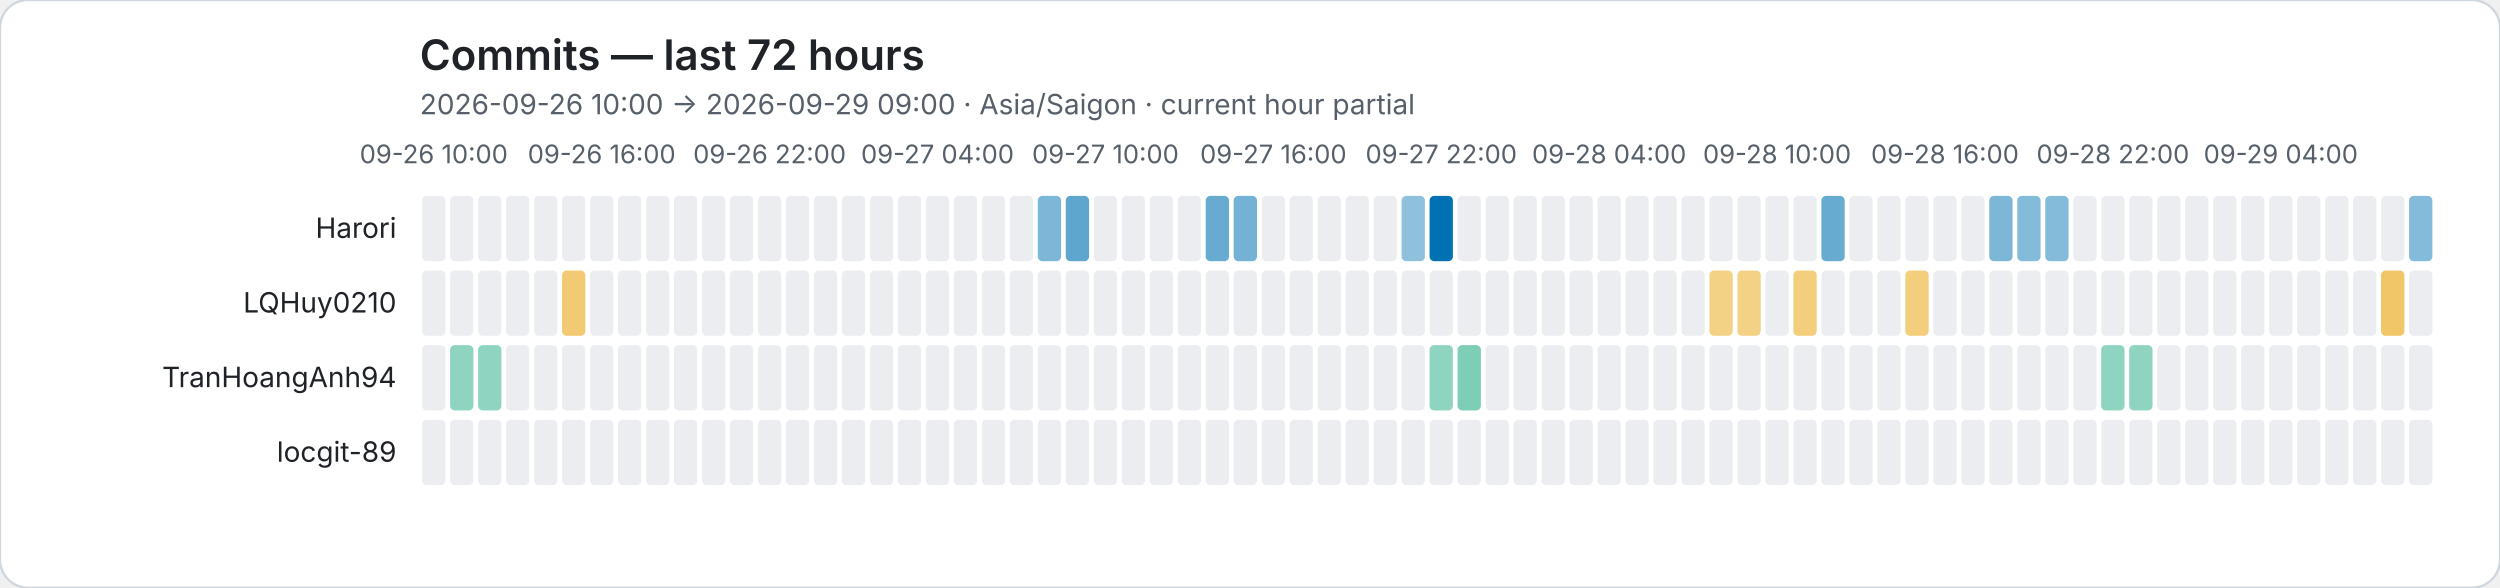
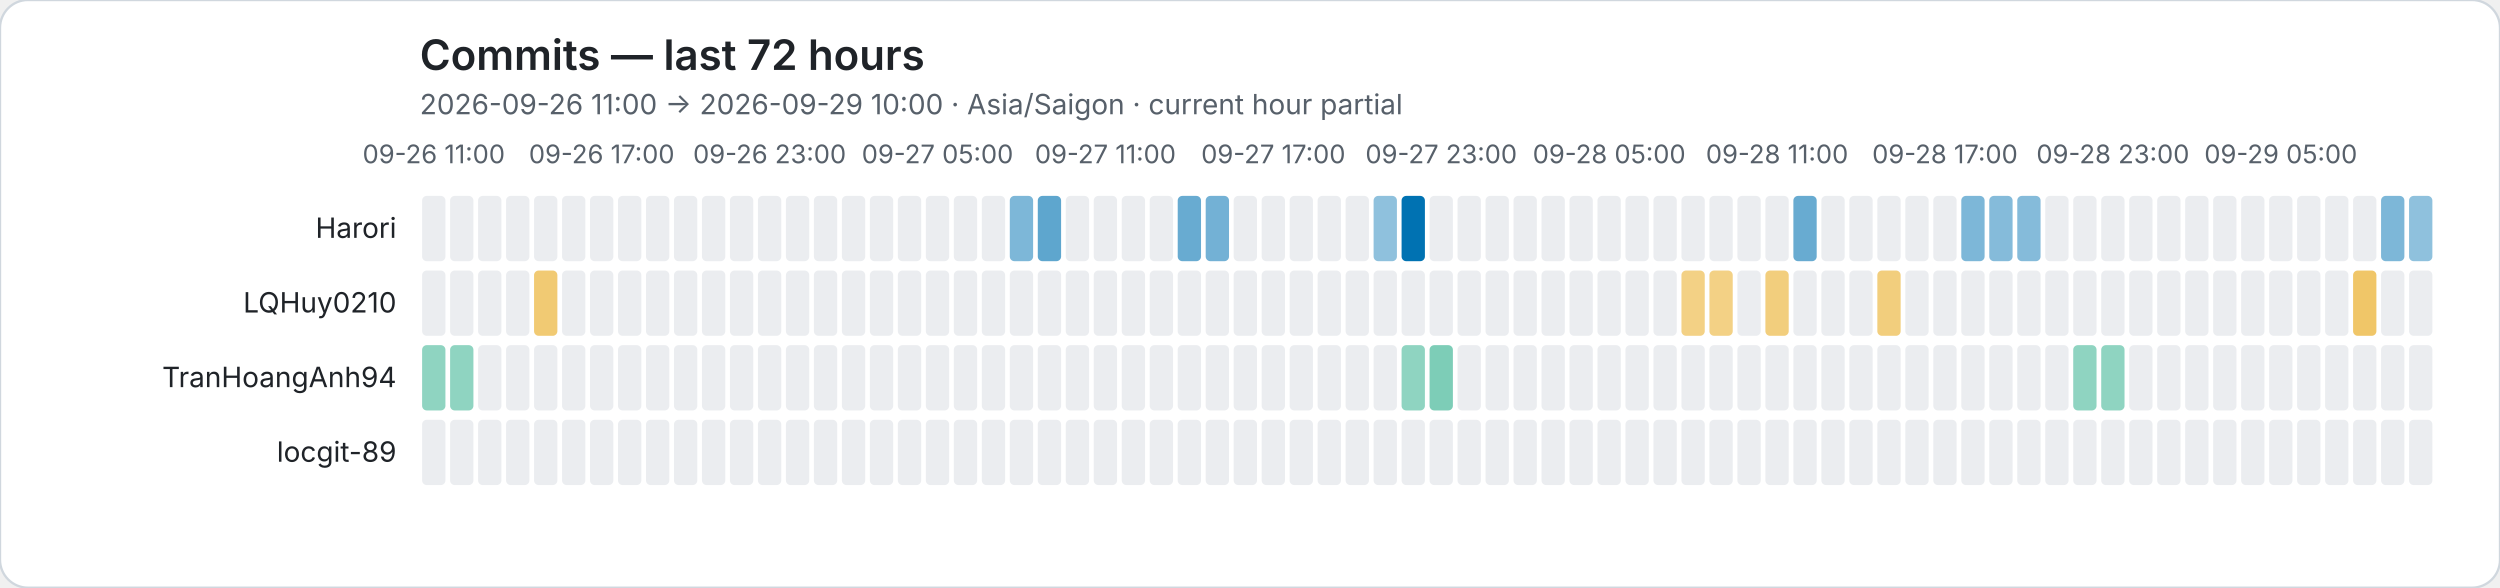
<svg xmlns="http://www.w3.org/2000/svg" role="img" viewBox="0 0 1072 252">
  <rect width="1072" height="252" rx="12" fill="#ffffff" stroke="#d0d7de" />
  <style>text{font-family:system-ui,-apple-system,BlinkMacSystemFont,"Segoe UI",sans-serif}.axis{fill:#57606a;font-size:11px}.heading{fill:#1f2328;font-size:18px;font-weight:600}.subheading{fill:#57606a;font-size:12px}.name{fill:#1f2328;font-size:12px}</style>
  <text class="heading" x="180" y="30">Commits — last 72 hours</text>
-   <text class="subheading" x="180" y="49">2026-09-26 10:00 → 2026-09-29 09:00 · Asia/Saigon · current hour partial</text>
-   <text class="axis" x="186" y="70" text-anchor="middle">09-26 10:00</text>
-   <text class="axis" x="258" y="70" text-anchor="middle">09-26 16:00</text>
-   <text class="axis" x="330" y="70" text-anchor="middle">09-26 22:00</text>
-   <text class="axis" x="402" y="70" text-anchor="middle">09-27 04:00</text>
-   <text class="axis" x="474" y="70" text-anchor="middle">09-27 10:00</text>
-   <text class="axis" x="546" y="70" text-anchor="middle">09-27 16:00</text>
-   <text class="axis" x="618" y="70" text-anchor="middle">09-27 22:00</text>
-   <text class="axis" x="690" y="70" text-anchor="middle">09-28 04:00</text>
-   <text class="axis" x="762" y="70" text-anchor="middle">09-28 10:00</text>
-   <text class="axis" x="834" y="70" text-anchor="middle">09-28 16:00</text>
-   <text class="axis" x="906" y="70" text-anchor="middle">09-28 22:00</text>
-   <text class="axis" x="978" y="70" text-anchor="middle">09-29 04:00</text>
+   <text class="subheading" x="180" y="49">2026-09-26 11:00 → 2026-09-29 10:00 · Asia/Saigon · current hour partial</text>
+   <text class="axis" x="186" y="70" text-anchor="middle">09-26 11:00</text>
+   <text class="axis" x="258" y="70" text-anchor="middle">09-26 17:00</text>
+   <text class="axis" x="330" y="70" text-anchor="middle">09-26 23:00</text>
+   <text class="axis" x="402" y="70" text-anchor="middle">09-27 05:00</text>
+   <text class="axis" x="474" y="70" text-anchor="middle">09-27 11:00</text>
+   <text class="axis" x="546" y="70" text-anchor="middle">09-27 17:00</text>
+   <text class="axis" x="618" y="70" text-anchor="middle">09-27 23:00</text>
+   <text class="axis" x="690" y="70" text-anchor="middle">09-28 05:00</text>
+   <text class="axis" x="762" y="70" text-anchor="middle">09-28 11:00</text>
+   <text class="axis" x="834" y="70" text-anchor="middle">09-28 17:00</text>
+   <text class="axis" x="906" y="70" text-anchor="middle">09-28 23:00</text>
+   <text class="axis" x="978" y="70" text-anchor="middle">09-29 05:00</text>
  <text class="name" x="170" y="102" text-anchor="end">Harori</text>
  <rect data-hour="0" x="181" y="84" width="10" height="28" rx="2" fill="#ebedf0" />
  <rect data-hour="1" x="193" y="84" width="10" height="28" rx="2" fill="#ebedf0" />
  <rect data-hour="2" x="205" y="84" width="10" height="28" rx="2" fill="#ebedf0" />
  <rect data-hour="3" x="217" y="84" width="10" height="28" rx="2" fill="#ebedf0" />
  <rect data-hour="4" x="229" y="84" width="10" height="28" rx="2" fill="#ebedf0" />
  <rect data-hour="5" x="241" y="84" width="10" height="28" rx="2" fill="#ebedf0" />
  <rect data-hour="6" x="253" y="84" width="10" height="28" rx="2" fill="#ebedf0" />
  <rect data-hour="7" x="265" y="84" width="10" height="28" rx="2" fill="#ebedf0" />
  <rect data-hour="8" x="277" y="84" width="10" height="28" rx="2" fill="#ebedf0" />
  <rect data-hour="9" x="289" y="84" width="10" height="28" rx="2" fill="#ebedf0" />
  <rect data-hour="10" x="301" y="84" width="10" height="28" rx="2" fill="#ebedf0" />
  <rect data-hour="11" x="313" y="84" width="10" height="28" rx="2" fill="#ebedf0" />
  <rect data-hour="12" x="325" y="84" width="10" height="28" rx="2" fill="#ebedf0" />
  <rect data-hour="13" x="337" y="84" width="10" height="28" rx="2" fill="#ebedf0" />
  <rect data-hour="14" x="349" y="84" width="10" height="28" rx="2" fill="#ebedf0" />
  <rect data-hour="15" x="361" y="84" width="10" height="28" rx="2" fill="#ebedf0" />
  <rect data-hour="16" x="373" y="84" width="10" height="28" rx="2" fill="#ebedf0" />
  <rect data-hour="17" x="385" y="84" width="10" height="28" rx="2" fill="#ebedf0" />
  <rect data-hour="18" x="397" y="84" width="10" height="28" rx="2" fill="#ebedf0" />
  <rect data-hour="19" x="409" y="84" width="10" height="28" rx="2" fill="#ebedf0" />
  <rect data-hour="20" x="421" y="84" width="10" height="28" rx="2" fill="#ebedf0" />
-   <rect data-hour="21" x="433" y="84" width="10" height="28" rx="2" fill="#ebedf0" />
-   <rect data-hour="22" x="445" y="84" width="10" height="28" rx="2" fill="rgba(0, 114, 178, 0.51)" />
-   <rect data-hour="23" x="457" y="84" width="10" height="28" rx="2" fill="rgba(0, 114, 178, 0.63)" />
+   <rect data-hour="21" x="433" y="84" width="10" height="28" rx="2" fill="rgba(0, 114, 178, 0.51)" />
+   <rect data-hour="22" x="445" y="84" width="10" height="28" rx="2" fill="rgba(0, 114, 178, 0.63)" />
+   <rect data-hour="23" x="457" y="84" width="10" height="28" rx="2" fill="#ebedf0" />
  <rect data-hour="24" x="469" y="84" width="10" height="28" rx="2" fill="#ebedf0" />
  <rect data-hour="25" x="481" y="84" width="10" height="28" rx="2" fill="#ebedf0" />
  <rect data-hour="26" x="493" y="84" width="10" height="28" rx="2" fill="#ebedf0" />
-   <rect data-hour="27" x="505" y="84" width="10" height="28" rx="2" fill="#ebedf0" />
-   <rect data-hour="28" x="517" y="84" width="10" height="28" rx="2" fill="rgba(0, 114, 178, 0.59)" />
-   <rect data-hour="29" x="529" y="84" width="10" height="28" rx="2" fill="rgba(0, 114, 178, 0.55)" />
+   <rect data-hour="27" x="505" y="84" width="10" height="28" rx="2" fill="rgba(0, 114, 178, 0.59)" />
+   <rect data-hour="28" x="517" y="84" width="10" height="28" rx="2" fill="rgba(0, 114, 178, 0.55)" />
+   <rect data-hour="29" x="529" y="84" width="10" height="28" rx="2" fill="#ebedf0" />
  <rect data-hour="30" x="541" y="84" width="10" height="28" rx="2" fill="#ebedf0" />
  <rect data-hour="31" x="553" y="84" width="10" height="28" rx="2" fill="#ebedf0" />
  <rect data-hour="32" x="565" y="84" width="10" height="28" rx="2" fill="#ebedf0" />
  <rect data-hour="33" x="577" y="84" width="10" height="28" rx="2" fill="#ebedf0" />
-   <rect data-hour="34" x="589" y="84" width="10" height="28" rx="2" fill="#ebedf0" />
-   <rect data-hour="35" x="601" y="84" width="10" height="28" rx="2" fill="rgba(0, 114, 178, 0.44)" />
-   <rect data-hour="36" x="613" y="84" width="10" height="28" rx="2" fill="rgba(0, 114, 178, 1.00)" />
+   <rect data-hour="34" x="589" y="84" width="10" height="28" rx="2" fill="rgba(0, 114, 178, 0.44)" />
+   <rect data-hour="35" x="601" y="84" width="10" height="28" rx="2" fill="rgba(0, 114, 178, 1.00)" />
+   <rect data-hour="36" x="613" y="84" width="10" height="28" rx="2" fill="#ebedf0" />
  <rect data-hour="37" x="625" y="84" width="10" height="28" rx="2" fill="#ebedf0" />
  <rect data-hour="38" x="637" y="84" width="10" height="28" rx="2" fill="#ebedf0" />
  <rect data-hour="39" x="649" y="84" width="10" height="28" rx="2" fill="#ebedf0" />
  <rect data-hour="40" x="661" y="84" width="10" height="28" rx="2" fill="#ebedf0" />
  <rect data-hour="41" x="673" y="84" width="10" height="28" rx="2" fill="#ebedf0" />
  <rect data-hour="42" x="685" y="84" width="10" height="28" rx="2" fill="#ebedf0" />
  <rect data-hour="43" x="697" y="84" width="10" height="28" rx="2" fill="#ebedf0" />
  <rect data-hour="44" x="709" y="84" width="10" height="28" rx="2" fill="#ebedf0" />
  <rect data-hour="45" x="721" y="84" width="10" height="28" rx="2" fill="#ebedf0" />
  <rect data-hour="46" x="733" y="84" width="10" height="28" rx="2" fill="#ebedf0" />
  <rect data-hour="47" x="745" y="84" width="10" height="28" rx="2" fill="#ebedf0" />
  <rect data-hour="48" x="757" y="84" width="10" height="28" rx="2" fill="#ebedf0" />
-   <rect data-hour="49" x="769" y="84" width="10" height="28" rx="2" fill="#ebedf0" />
-   <rect data-hour="50" x="781" y="84" width="10" height="28" rx="2" fill="rgba(0, 114, 178, 0.59)" />
+   <rect data-hour="49" x="769" y="84" width="10" height="28" rx="2" fill="rgba(0, 114, 178, 0.59)" />
+   <rect data-hour="50" x="781" y="84" width="10" height="28" rx="2" fill="#ebedf0" />
  <rect data-hour="51" x="793" y="84" width="10" height="28" rx="2" fill="#ebedf0" />
  <rect data-hour="52" x="805" y="84" width="10" height="28" rx="2" fill="#ebedf0" />
  <rect data-hour="53" x="817" y="84" width="10" height="28" rx="2" fill="#ebedf0" />
  <rect data-hour="54" x="829" y="84" width="10" height="28" rx="2" fill="#ebedf0" />
-   <rect data-hour="55" x="841" y="84" width="10" height="28" rx="2" fill="#ebedf0" />
-   <rect data-hour="56" x="853" y="84" width="10" height="28" rx="2" fill="rgba(0, 114, 178, 0.51)" />
+   <rect data-hour="55" x="841" y="84" width="10" height="28" rx="2" fill="rgba(0, 114, 178, 0.51)" />
+   <rect data-hour="56" x="853" y="84" width="10" height="28" rx="2" fill="rgba(0, 114, 178, 0.48)" />
  <rect data-hour="57" x="865" y="84" width="10" height="28" rx="2" fill="rgba(0, 114, 178, 0.48)" />
-   <rect data-hour="58" x="877" y="84" width="10" height="28" rx="2" fill="rgba(0, 114, 178, 0.48)" />
+   <rect data-hour="58" x="877" y="84" width="10" height="28" rx="2" fill="#ebedf0" />
  <rect data-hour="59" x="889" y="84" width="10" height="28" rx="2" fill="#ebedf0" />
  <rect data-hour="60" x="901" y="84" width="10" height="28" rx="2" fill="#ebedf0" />
  <rect data-hour="61" x="913" y="84" width="10" height="28" rx="2" fill="#ebedf0" />
  <rect data-hour="62" x="925" y="84" width="10" height="28" rx="2" fill="#ebedf0" />
  <rect data-hour="63" x="937" y="84" width="10" height="28" rx="2" fill="#ebedf0" />
  <rect data-hour="64" x="949" y="84" width="10" height="28" rx="2" fill="#ebedf0" />
  <rect data-hour="65" x="961" y="84" width="10" height="28" rx="2" fill="#ebedf0" />
  <rect data-hour="66" x="973" y="84" width="10" height="28" rx="2" fill="#ebedf0" />
  <rect data-hour="67" x="985" y="84" width="10" height="28" rx="2" fill="#ebedf0" />
  <rect data-hour="68" x="997" y="84" width="10" height="28" rx="2" fill="#ebedf0" />
  <rect data-hour="69" x="1009" y="84" width="10" height="28" rx="2" fill="#ebedf0" />
-   <rect data-hour="70" x="1021" y="84" width="10" height="28" rx="2" fill="#ebedf0" />
-   <rect data-hour="71" x="1033" y="84" width="10" height="28" rx="2" fill="rgba(0, 114, 178, 0.48)" />
+   <rect data-hour="70" x="1021" y="84" width="10" height="28" rx="2" fill="rgba(0, 114, 178, 0.51)" />
+   <rect data-hour="71" x="1033" y="84" width="10" height="28" rx="2" fill="rgba(0, 114, 178, 0.44)" />
  <text class="name" x="170" y="134" text-anchor="end">LQHuy0210</text>
  <rect data-hour="0" x="181" y="116" width="10" height="28" rx="2" fill="#ebedf0" />
  <rect data-hour="1" x="193" y="116" width="10" height="28" rx="2" fill="#ebedf0" />
  <rect data-hour="2" x="205" y="116" width="10" height="28" rx="2" fill="#ebedf0" />
  <rect data-hour="3" x="217" y="116" width="10" height="28" rx="2" fill="#ebedf0" />
-   <rect data-hour="4" x="229" y="116" width="10" height="28" rx="2" fill="#ebedf0" />
-   <rect data-hour="5" x="241" y="116" width="10" height="28" rx="2" fill="rgba(230, 159, 0, 0.55)" />
+   <rect data-hour="4" x="229" y="116" width="10" height="28" rx="2" fill="rgba(230, 159, 0, 0.55)" />
+   <rect data-hour="5" x="241" y="116" width="10" height="28" rx="2" fill="#ebedf0" />
  <rect data-hour="6" x="253" y="116" width="10" height="28" rx="2" fill="#ebedf0" />
  <rect data-hour="7" x="265" y="116" width="10" height="28" rx="2" fill="#ebedf0" />
  <rect data-hour="8" x="277" y="116" width="10" height="28" rx="2" fill="#ebedf0" />
  <rect data-hour="9" x="289" y="116" width="10" height="28" rx="2" fill="#ebedf0" />
  <rect data-hour="10" x="301" y="116" width="10" height="28" rx="2" fill="#ebedf0" />
  <rect data-hour="11" x="313" y="116" width="10" height="28" rx="2" fill="#ebedf0" />
  <rect data-hour="12" x="325" y="116" width="10" height="28" rx="2" fill="#ebedf0" />
  <rect data-hour="13" x="337" y="116" width="10" height="28" rx="2" fill="#ebedf0" />
  <rect data-hour="14" x="349" y="116" width="10" height="28" rx="2" fill="#ebedf0" />
  <rect data-hour="15" x="361" y="116" width="10" height="28" rx="2" fill="#ebedf0" />
  <rect data-hour="16" x="373" y="116" width="10" height="28" rx="2" fill="#ebedf0" />
  <rect data-hour="17" x="385" y="116" width="10" height="28" rx="2" fill="#ebedf0" />
  <rect data-hour="18" x="397" y="116" width="10" height="28" rx="2" fill="#ebedf0" />
  <rect data-hour="19" x="409" y="116" width="10" height="28" rx="2" fill="#ebedf0" />
  <rect data-hour="20" x="421" y="116" width="10" height="28" rx="2" fill="#ebedf0" />
  <rect data-hour="21" x="433" y="116" width="10" height="28" rx="2" fill="#ebedf0" />
  <rect data-hour="22" x="445" y="116" width="10" height="28" rx="2" fill="#ebedf0" />
  <rect data-hour="23" x="457" y="116" width="10" height="28" rx="2" fill="#ebedf0" />
  <rect data-hour="24" x="469" y="116" width="10" height="28" rx="2" fill="#ebedf0" />
  <rect data-hour="25" x="481" y="116" width="10" height="28" rx="2" fill="#ebedf0" />
  <rect data-hour="26" x="493" y="116" width="10" height="28" rx="2" fill="#ebedf0" />
  <rect data-hour="27" x="505" y="116" width="10" height="28" rx="2" fill="#ebedf0" />
  <rect data-hour="28" x="517" y="116" width="10" height="28" rx="2" fill="#ebedf0" />
  <rect data-hour="29" x="529" y="116" width="10" height="28" rx="2" fill="#ebedf0" />
  <rect data-hour="30" x="541" y="116" width="10" height="28" rx="2" fill="#ebedf0" />
  <rect data-hour="31" x="553" y="116" width="10" height="28" rx="2" fill="#ebedf0" />
  <rect data-hour="32" x="565" y="116" width="10" height="28" rx="2" fill="#ebedf0" />
  <rect data-hour="33" x="577" y="116" width="10" height="28" rx="2" fill="#ebedf0" />
  <rect data-hour="34" x="589" y="116" width="10" height="28" rx="2" fill="#ebedf0" />
  <rect data-hour="35" x="601" y="116" width="10" height="28" rx="2" fill="#ebedf0" />
  <rect data-hour="36" x="613" y="116" width="10" height="28" rx="2" fill="#ebedf0" />
  <rect data-hour="37" x="625" y="116" width="10" height="28" rx="2" fill="#ebedf0" />
  <rect data-hour="38" x="637" y="116" width="10" height="28" rx="2" fill="#ebedf0" />
  <rect data-hour="39" x="649" y="116" width="10" height="28" rx="2" fill="#ebedf0" />
  <rect data-hour="40" x="661" y="116" width="10" height="28" rx="2" fill="#ebedf0" />
  <rect data-hour="41" x="673" y="116" width="10" height="28" rx="2" fill="#ebedf0" />
  <rect data-hour="42" x="685" y="116" width="10" height="28" rx="2" fill="#ebedf0" />
  <rect data-hour="43" x="697" y="116" width="10" height="28" rx="2" fill="#ebedf0" />
  <rect data-hour="44" x="709" y="116" width="10" height="28" rx="2" fill="#ebedf0" />
-   <rect data-hour="45" x="721" y="116" width="10" height="28" rx="2" fill="#ebedf0" />
+   <rect data-hour="45" x="721" y="116" width="10" height="28" rx="2" fill="rgba(230, 159, 0, 0.48)" />
  <rect data-hour="46" x="733" y="116" width="10" height="28" rx="2" fill="rgba(230, 159, 0, 0.48)" />
-   <rect data-hour="47" x="745" y="116" width="10" height="28" rx="2" fill="rgba(230, 159, 0, 0.48)" />
-   <rect data-hour="48" x="757" y="116" width="10" height="28" rx="2" fill="#ebedf0" />
-   <rect data-hour="49" x="769" y="116" width="10" height="28" rx="2" fill="rgba(230, 159, 0, 0.51)" />
+   <rect data-hour="47" x="745" y="116" width="10" height="28" rx="2" fill="#ebedf0" />
+   <rect data-hour="48" x="757" y="116" width="10" height="28" rx="2" fill="rgba(230, 159, 0, 0.51)" />
+   <rect data-hour="49" x="769" y="116" width="10" height="28" rx="2" fill="#ebedf0" />
  <rect data-hour="50" x="781" y="116" width="10" height="28" rx="2" fill="#ebedf0" />
  <rect data-hour="51" x="793" y="116" width="10" height="28" rx="2" fill="#ebedf0" />
-   <rect data-hour="52" x="805" y="116" width="10" height="28" rx="2" fill="#ebedf0" />
-   <rect data-hour="53" x="817" y="116" width="10" height="28" rx="2" fill="rgba(230, 159, 0, 0.51)" />
+   <rect data-hour="52" x="805" y="116" width="10" height="28" rx="2" fill="rgba(230, 159, 0, 0.51)" />
+   <rect data-hour="53" x="817" y="116" width="10" height="28" rx="2" fill="#ebedf0" />
  <rect data-hour="54" x="829" y="116" width="10" height="28" rx="2" fill="#ebedf0" />
  <rect data-hour="55" x="841" y="116" width="10" height="28" rx="2" fill="#ebedf0" />
  <rect data-hour="56" x="853" y="116" width="10" height="28" rx="2" fill="#ebedf0" />
  <rect data-hour="57" x="865" y="116" width="10" height="28" rx="2" fill="#ebedf0" />
  <rect data-hour="58" x="877" y="116" width="10" height="28" rx="2" fill="#ebedf0" />
  <rect data-hour="59" x="889" y="116" width="10" height="28" rx="2" fill="#ebedf0" />
  <rect data-hour="60" x="901" y="116" width="10" height="28" rx="2" fill="#ebedf0" />
  <rect data-hour="61" x="913" y="116" width="10" height="28" rx="2" fill="#ebedf0" />
  <rect data-hour="62" x="925" y="116" width="10" height="28" rx="2" fill="#ebedf0" />
  <rect data-hour="63" x="937" y="116" width="10" height="28" rx="2" fill="#ebedf0" />
  <rect data-hour="64" x="949" y="116" width="10" height="28" rx="2" fill="#ebedf0" />
  <rect data-hour="65" x="961" y="116" width="10" height="28" rx="2" fill="#ebedf0" />
  <rect data-hour="66" x="973" y="116" width="10" height="28" rx="2" fill="#ebedf0" />
  <rect data-hour="67" x="985" y="116" width="10" height="28" rx="2" fill="#ebedf0" />
  <rect data-hour="68" x="997" y="116" width="10" height="28" rx="2" fill="#ebedf0" />
-   <rect data-hour="69" x="1009" y="116" width="10" height="28" rx="2" fill="#ebedf0" />
-   <rect data-hour="70" x="1021" y="116" width="10" height="28" rx="2" fill="rgba(230, 159, 0, 0.59)" />
+   <rect data-hour="69" x="1009" y="116" width="10" height="28" rx="2" fill="rgba(230, 159, 0, 0.59)" />
+   <rect data-hour="70" x="1021" y="116" width="10" height="28" rx="2" fill="#ebedf0" />
  <rect data-hour="71" x="1033" y="116" width="10" height="28" rx="2" fill="#ebedf0" />
  <text class="name" x="170" y="166" text-anchor="end">TranHoangAnh94</text>
-   <rect data-hour="0" x="181" y="148" width="10" height="28" rx="2" fill="#ebedf0" />
+   <rect data-hour="0" x="181" y="148" width="10" height="28" rx="2" fill="rgba(0, 158, 115, 0.44)" />
  <rect data-hour="1" x="193" y="148" width="10" height="28" rx="2" fill="rgba(0, 158, 115, 0.44)" />
-   <rect data-hour="2" x="205" y="148" width="10" height="28" rx="2" fill="rgba(0, 158, 115, 0.44)" />
+   <rect data-hour="2" x="205" y="148" width="10" height="28" rx="2" fill="#ebedf0" />
  <rect data-hour="3" x="217" y="148" width="10" height="28" rx="2" fill="#ebedf0" />
  <rect data-hour="4" x="229" y="148" width="10" height="28" rx="2" fill="#ebedf0" />
  <rect data-hour="5" x="241" y="148" width="10" height="28" rx="2" fill="#ebedf0" />
  <rect data-hour="6" x="253" y="148" width="10" height="28" rx="2" fill="#ebedf0" />
  <rect data-hour="7" x="265" y="148" width="10" height="28" rx="2" fill="#ebedf0" />
  <rect data-hour="8" x="277" y="148" width="10" height="28" rx="2" fill="#ebedf0" />
  <rect data-hour="9" x="289" y="148" width="10" height="28" rx="2" fill="#ebedf0" />
  <rect data-hour="10" x="301" y="148" width="10" height="28" rx="2" fill="#ebedf0" />
  <rect data-hour="11" x="313" y="148" width="10" height="28" rx="2" fill="#ebedf0" />
  <rect data-hour="12" x="325" y="148" width="10" height="28" rx="2" fill="#ebedf0" />
  <rect data-hour="13" x="337" y="148" width="10" height="28" rx="2" fill="#ebedf0" />
  <rect data-hour="14" x="349" y="148" width="10" height="28" rx="2" fill="#ebedf0" />
  <rect data-hour="15" x="361" y="148" width="10" height="28" rx="2" fill="#ebedf0" />
  <rect data-hour="16" x="373" y="148" width="10" height="28" rx="2" fill="#ebedf0" />
  <rect data-hour="17" x="385" y="148" width="10" height="28" rx="2" fill="#ebedf0" />
  <rect data-hour="18" x="397" y="148" width="10" height="28" rx="2" fill="#ebedf0" />
  <rect data-hour="19" x="409" y="148" width="10" height="28" rx="2" fill="#ebedf0" />
  <rect data-hour="20" x="421" y="148" width="10" height="28" rx="2" fill="#ebedf0" />
  <rect data-hour="21" x="433" y="148" width="10" height="28" rx="2" fill="#ebedf0" />
  <rect data-hour="22" x="445" y="148" width="10" height="28" rx="2" fill="#ebedf0" />
  <rect data-hour="23" x="457" y="148" width="10" height="28" rx="2" fill="#ebedf0" />
  <rect data-hour="24" x="469" y="148" width="10" height="28" rx="2" fill="#ebedf0" />
  <rect data-hour="25" x="481" y="148" width="10" height="28" rx="2" fill="#ebedf0" />
  <rect data-hour="26" x="493" y="148" width="10" height="28" rx="2" fill="#ebedf0" />
  <rect data-hour="27" x="505" y="148" width="10" height="28" rx="2" fill="#ebedf0" />
  <rect data-hour="28" x="517" y="148" width="10" height="28" rx="2" fill="#ebedf0" />
  <rect data-hour="29" x="529" y="148" width="10" height="28" rx="2" fill="#ebedf0" />
  <rect data-hour="30" x="541" y="148" width="10" height="28" rx="2" fill="#ebedf0" />
  <rect data-hour="31" x="553" y="148" width="10" height="28" rx="2" fill="#ebedf0" />
  <rect data-hour="32" x="565" y="148" width="10" height="28" rx="2" fill="#ebedf0" />
  <rect data-hour="33" x="577" y="148" width="10" height="28" rx="2" fill="#ebedf0" />
  <rect data-hour="34" x="589" y="148" width="10" height="28" rx="2" fill="#ebedf0" />
-   <rect data-hour="35" x="601" y="148" width="10" height="28" rx="2" fill="#ebedf0" />
-   <rect data-hour="36" x="613" y="148" width="10" height="28" rx="2" fill="rgba(0, 158, 115, 0.44)" />
-   <rect data-hour="37" x="625" y="148" width="10" height="28" rx="2" fill="rgba(0, 158, 115, 0.51)" />
+   <rect data-hour="35" x="601" y="148" width="10" height="28" rx="2" fill="rgba(0, 158, 115, 0.44)" />
+   <rect data-hour="36" x="613" y="148" width="10" height="28" rx="2" fill="rgba(0, 158, 115, 0.51)" />
+   <rect data-hour="37" x="625" y="148" width="10" height="28" rx="2" fill="#ebedf0" />
  <rect data-hour="38" x="637" y="148" width="10" height="28" rx="2" fill="#ebedf0" />
  <rect data-hour="39" x="649" y="148" width="10" height="28" rx="2" fill="#ebedf0" />
  <rect data-hour="40" x="661" y="148" width="10" height="28" rx="2" fill="#ebedf0" />
  <rect data-hour="41" x="673" y="148" width="10" height="28" rx="2" fill="#ebedf0" />
  <rect data-hour="42" x="685" y="148" width="10" height="28" rx="2" fill="#ebedf0" />
  <rect data-hour="43" x="697" y="148" width="10" height="28" rx="2" fill="#ebedf0" />
  <rect data-hour="44" x="709" y="148" width="10" height="28" rx="2" fill="#ebedf0" />
  <rect data-hour="45" x="721" y="148" width="10" height="28" rx="2" fill="#ebedf0" />
  <rect data-hour="46" x="733" y="148" width="10" height="28" rx="2" fill="#ebedf0" />
  <rect data-hour="47" x="745" y="148" width="10" height="28" rx="2" fill="#ebedf0" />
  <rect data-hour="48" x="757" y="148" width="10" height="28" rx="2" fill="#ebedf0" />
  <rect data-hour="49" x="769" y="148" width="10" height="28" rx="2" fill="#ebedf0" />
  <rect data-hour="50" x="781" y="148" width="10" height="28" rx="2" fill="#ebedf0" />
  <rect data-hour="51" x="793" y="148" width="10" height="28" rx="2" fill="#ebedf0" />
  <rect data-hour="52" x="805" y="148" width="10" height="28" rx="2" fill="#ebedf0" />
  <rect data-hour="53" x="817" y="148" width="10" height="28" rx="2" fill="#ebedf0" />
  <rect data-hour="54" x="829" y="148" width="10" height="28" rx="2" fill="#ebedf0" />
  <rect data-hour="55" x="841" y="148" width="10" height="28" rx="2" fill="#ebedf0" />
  <rect data-hour="56" x="853" y="148" width="10" height="28" rx="2" fill="#ebedf0" />
  <rect data-hour="57" x="865" y="148" width="10" height="28" rx="2" fill="#ebedf0" />
  <rect data-hour="58" x="877" y="148" width="10" height="28" rx="2" fill="#ebedf0" />
-   <rect data-hour="59" x="889" y="148" width="10" height="28" rx="2" fill="#ebedf0" />
+   <rect data-hour="59" x="889" y="148" width="10" height="28" rx="2" fill="rgba(0, 158, 115, 0.44)" />
  <rect data-hour="60" x="901" y="148" width="10" height="28" rx="2" fill="rgba(0, 158, 115, 0.44)" />
-   <rect data-hour="61" x="913" y="148" width="10" height="28" rx="2" fill="rgba(0, 158, 115, 0.44)" />
+   <rect data-hour="61" x="913" y="148" width="10" height="28" rx="2" fill="#ebedf0" />
  <rect data-hour="62" x="925" y="148" width="10" height="28" rx="2" fill="#ebedf0" />
  <rect data-hour="63" x="937" y="148" width="10" height="28" rx="2" fill="#ebedf0" />
  <rect data-hour="64" x="949" y="148" width="10" height="28" rx="2" fill="#ebedf0" />
  <rect data-hour="65" x="961" y="148" width="10" height="28" rx="2" fill="#ebedf0" />
  <rect data-hour="66" x="973" y="148" width="10" height="28" rx="2" fill="#ebedf0" />
  <rect data-hour="67" x="985" y="148" width="10" height="28" rx="2" fill="#ebedf0" />
  <rect data-hour="68" x="997" y="148" width="10" height="28" rx="2" fill="#ebedf0" />
  <rect data-hour="69" x="1009" y="148" width="10" height="28" rx="2" fill="#ebedf0" />
  <rect data-hour="70" x="1021" y="148" width="10" height="28" rx="2" fill="#ebedf0" />
  <rect data-hour="71" x="1033" y="148" width="10" height="28" rx="2" fill="#ebedf0" />
  <text class="name" x="170" y="198" text-anchor="end">locgit-89</text>
  <rect data-hour="0" x="181" y="180" width="10" height="28" rx="2" fill="#ebedf0" />
  <rect data-hour="1" x="193" y="180" width="10" height="28" rx="2" fill="#ebedf0" />
  <rect data-hour="2" x="205" y="180" width="10" height="28" rx="2" fill="#ebedf0" />
  <rect data-hour="3" x="217" y="180" width="10" height="28" rx="2" fill="#ebedf0" />
  <rect data-hour="4" x="229" y="180" width="10" height="28" rx="2" fill="#ebedf0" />
  <rect data-hour="5" x="241" y="180" width="10" height="28" rx="2" fill="#ebedf0" />
  <rect data-hour="6" x="253" y="180" width="10" height="28" rx="2" fill="#ebedf0" />
  <rect data-hour="7" x="265" y="180" width="10" height="28" rx="2" fill="#ebedf0" />
  <rect data-hour="8" x="277" y="180" width="10" height="28" rx="2" fill="#ebedf0" />
  <rect data-hour="9" x="289" y="180" width="10" height="28" rx="2" fill="#ebedf0" />
  <rect data-hour="10" x="301" y="180" width="10" height="28" rx="2" fill="#ebedf0" />
  <rect data-hour="11" x="313" y="180" width="10" height="28" rx="2" fill="#ebedf0" />
  <rect data-hour="12" x="325" y="180" width="10" height="28" rx="2" fill="#ebedf0" />
  <rect data-hour="13" x="337" y="180" width="10" height="28" rx="2" fill="#ebedf0" />
  <rect data-hour="14" x="349" y="180" width="10" height="28" rx="2" fill="#ebedf0" />
  <rect data-hour="15" x="361" y="180" width="10" height="28" rx="2" fill="#ebedf0" />
  <rect data-hour="16" x="373" y="180" width="10" height="28" rx="2" fill="#ebedf0" />
  <rect data-hour="17" x="385" y="180" width="10" height="28" rx="2" fill="#ebedf0" />
  <rect data-hour="18" x="397" y="180" width="10" height="28" rx="2" fill="#ebedf0" />
  <rect data-hour="19" x="409" y="180" width="10" height="28" rx="2" fill="#ebedf0" />
  <rect data-hour="20" x="421" y="180" width="10" height="28" rx="2" fill="#ebedf0" />
  <rect data-hour="21" x="433" y="180" width="10" height="28" rx="2" fill="#ebedf0" />
  <rect data-hour="22" x="445" y="180" width="10" height="28" rx="2" fill="#ebedf0" />
  <rect data-hour="23" x="457" y="180" width="10" height="28" rx="2" fill="#ebedf0" />
  <rect data-hour="24" x="469" y="180" width="10" height="28" rx="2" fill="#ebedf0" />
  <rect data-hour="25" x="481" y="180" width="10" height="28" rx="2" fill="#ebedf0" />
  <rect data-hour="26" x="493" y="180" width="10" height="28" rx="2" fill="#ebedf0" />
  <rect data-hour="27" x="505" y="180" width="10" height="28" rx="2" fill="#ebedf0" />
  <rect data-hour="28" x="517" y="180" width="10" height="28" rx="2" fill="#ebedf0" />
  <rect data-hour="29" x="529" y="180" width="10" height="28" rx="2" fill="#ebedf0" />
  <rect data-hour="30" x="541" y="180" width="10" height="28" rx="2" fill="#ebedf0" />
  <rect data-hour="31" x="553" y="180" width="10" height="28" rx="2" fill="#ebedf0" />
  <rect data-hour="32" x="565" y="180" width="10" height="28" rx="2" fill="#ebedf0" />
  <rect data-hour="33" x="577" y="180" width="10" height="28" rx="2" fill="#ebedf0" />
  <rect data-hour="34" x="589" y="180" width="10" height="28" rx="2" fill="#ebedf0" />
  <rect data-hour="35" x="601" y="180" width="10" height="28" rx="2" fill="#ebedf0" />
  <rect data-hour="36" x="613" y="180" width="10" height="28" rx="2" fill="#ebedf0" />
  <rect data-hour="37" x="625" y="180" width="10" height="28" rx="2" fill="#ebedf0" />
  <rect data-hour="38" x="637" y="180" width="10" height="28" rx="2" fill="#ebedf0" />
  <rect data-hour="39" x="649" y="180" width="10" height="28" rx="2" fill="#ebedf0" />
  <rect data-hour="40" x="661" y="180" width="10" height="28" rx="2" fill="#ebedf0" />
  <rect data-hour="41" x="673" y="180" width="10" height="28" rx="2" fill="#ebedf0" />
  <rect data-hour="42" x="685" y="180" width="10" height="28" rx="2" fill="#ebedf0" />
  <rect data-hour="43" x="697" y="180" width="10" height="28" rx="2" fill="#ebedf0" />
  <rect data-hour="44" x="709" y="180" width="10" height="28" rx="2" fill="#ebedf0" />
  <rect data-hour="45" x="721" y="180" width="10" height="28" rx="2" fill="#ebedf0" />
  <rect data-hour="46" x="733" y="180" width="10" height="28" rx="2" fill="#ebedf0" />
  <rect data-hour="47" x="745" y="180" width="10" height="28" rx="2" fill="#ebedf0" />
  <rect data-hour="48" x="757" y="180" width="10" height="28" rx="2" fill="#ebedf0" />
  <rect data-hour="49" x="769" y="180" width="10" height="28" rx="2" fill="#ebedf0" />
  <rect data-hour="50" x="781" y="180" width="10" height="28" rx="2" fill="#ebedf0" />
  <rect data-hour="51" x="793" y="180" width="10" height="28" rx="2" fill="#ebedf0" />
  <rect data-hour="52" x="805" y="180" width="10" height="28" rx="2" fill="#ebedf0" />
  <rect data-hour="53" x="817" y="180" width="10" height="28" rx="2" fill="#ebedf0" />
  <rect data-hour="54" x="829" y="180" width="10" height="28" rx="2" fill="#ebedf0" />
  <rect data-hour="55" x="841" y="180" width="10" height="28" rx="2" fill="#ebedf0" />
  <rect data-hour="56" x="853" y="180" width="10" height="28" rx="2" fill="#ebedf0" />
  <rect data-hour="57" x="865" y="180" width="10" height="28" rx="2" fill="#ebedf0" />
  <rect data-hour="58" x="877" y="180" width="10" height="28" rx="2" fill="#ebedf0" />
  <rect data-hour="59" x="889" y="180" width="10" height="28" rx="2" fill="#ebedf0" />
  <rect data-hour="60" x="901" y="180" width="10" height="28" rx="2" fill="#ebedf0" />
  <rect data-hour="61" x="913" y="180" width="10" height="28" rx="2" fill="#ebedf0" />
  <rect data-hour="62" x="925" y="180" width="10" height="28" rx="2" fill="#ebedf0" />
  <rect data-hour="63" x="937" y="180" width="10" height="28" rx="2" fill="#ebedf0" />
  <rect data-hour="64" x="949" y="180" width="10" height="28" rx="2" fill="#ebedf0" />
  <rect data-hour="65" x="961" y="180" width="10" height="28" rx="2" fill="#ebedf0" />
  <rect data-hour="66" x="973" y="180" width="10" height="28" rx="2" fill="#ebedf0" />
  <rect data-hour="67" x="985" y="180" width="10" height="28" rx="2" fill="#ebedf0" />
  <rect data-hour="68" x="997" y="180" width="10" height="28" rx="2" fill="#ebedf0" />
  <rect data-hour="69" x="1009" y="180" width="10" height="28" rx="2" fill="#ebedf0" />
  <rect data-hour="70" x="1021" y="180" width="10" height="28" rx="2" fill="#ebedf0" />
  <rect data-hour="71" x="1033" y="180" width="10" height="28" rx="2" fill="#ebedf0" />
</svg>
